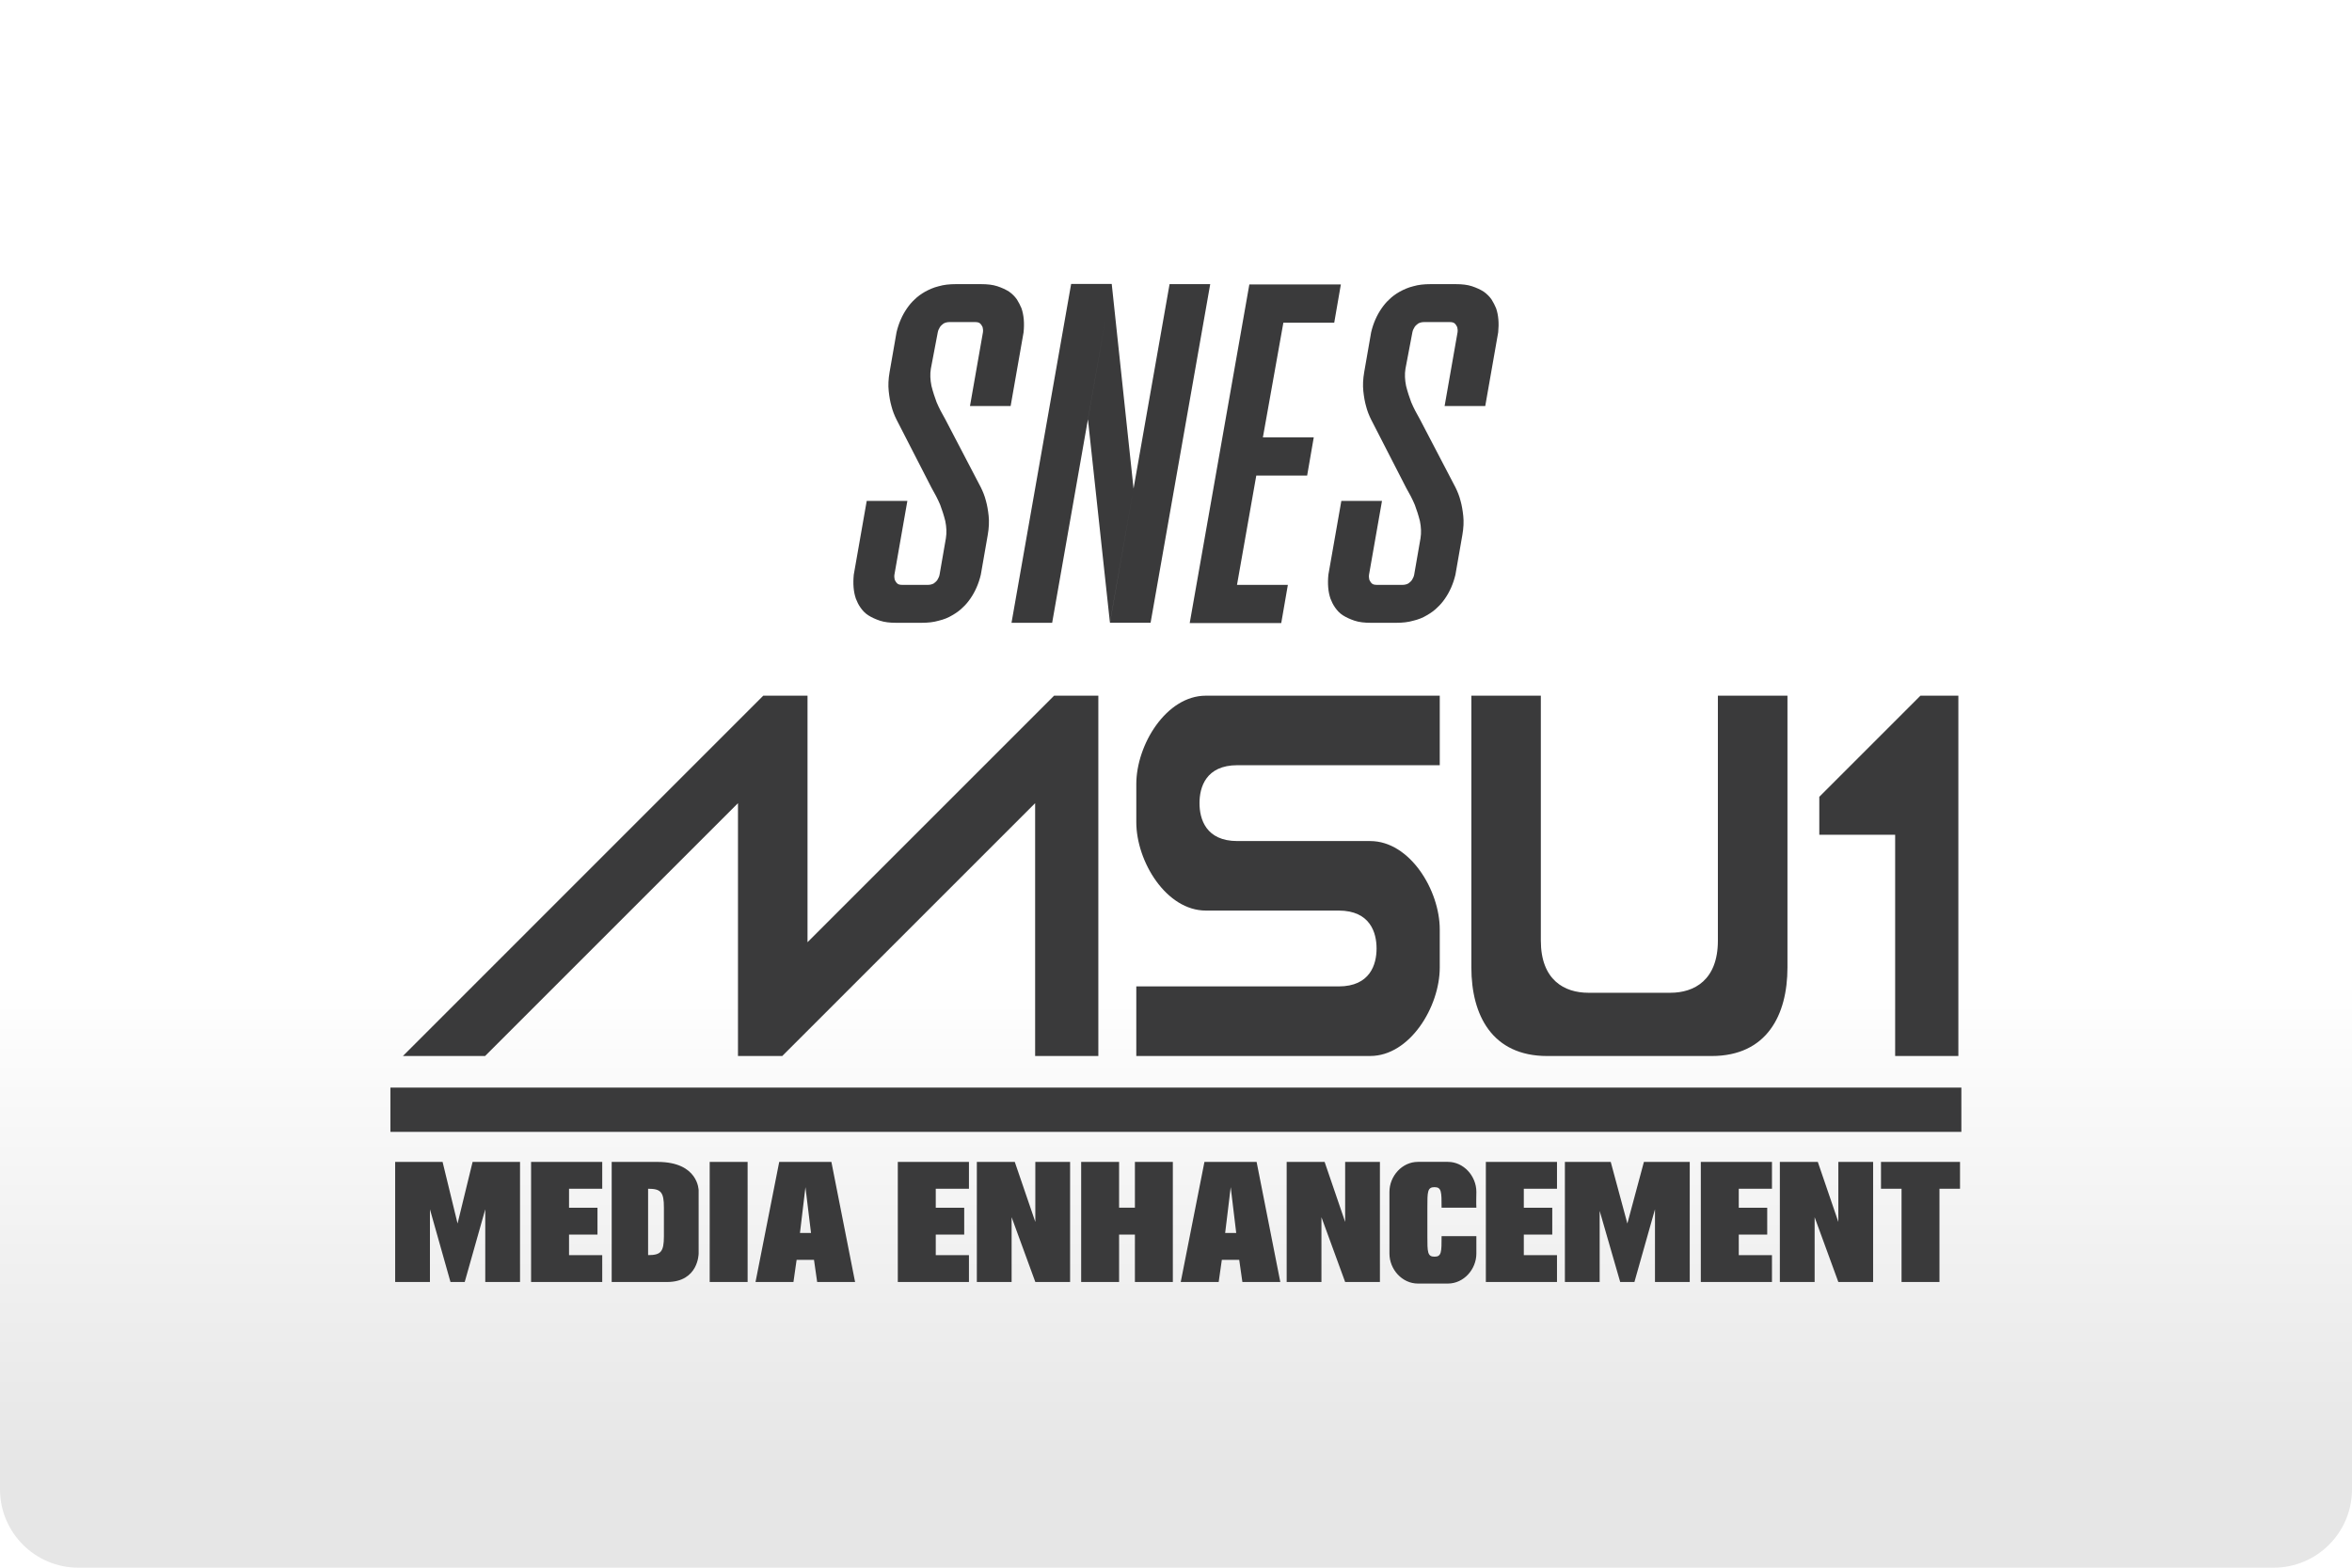
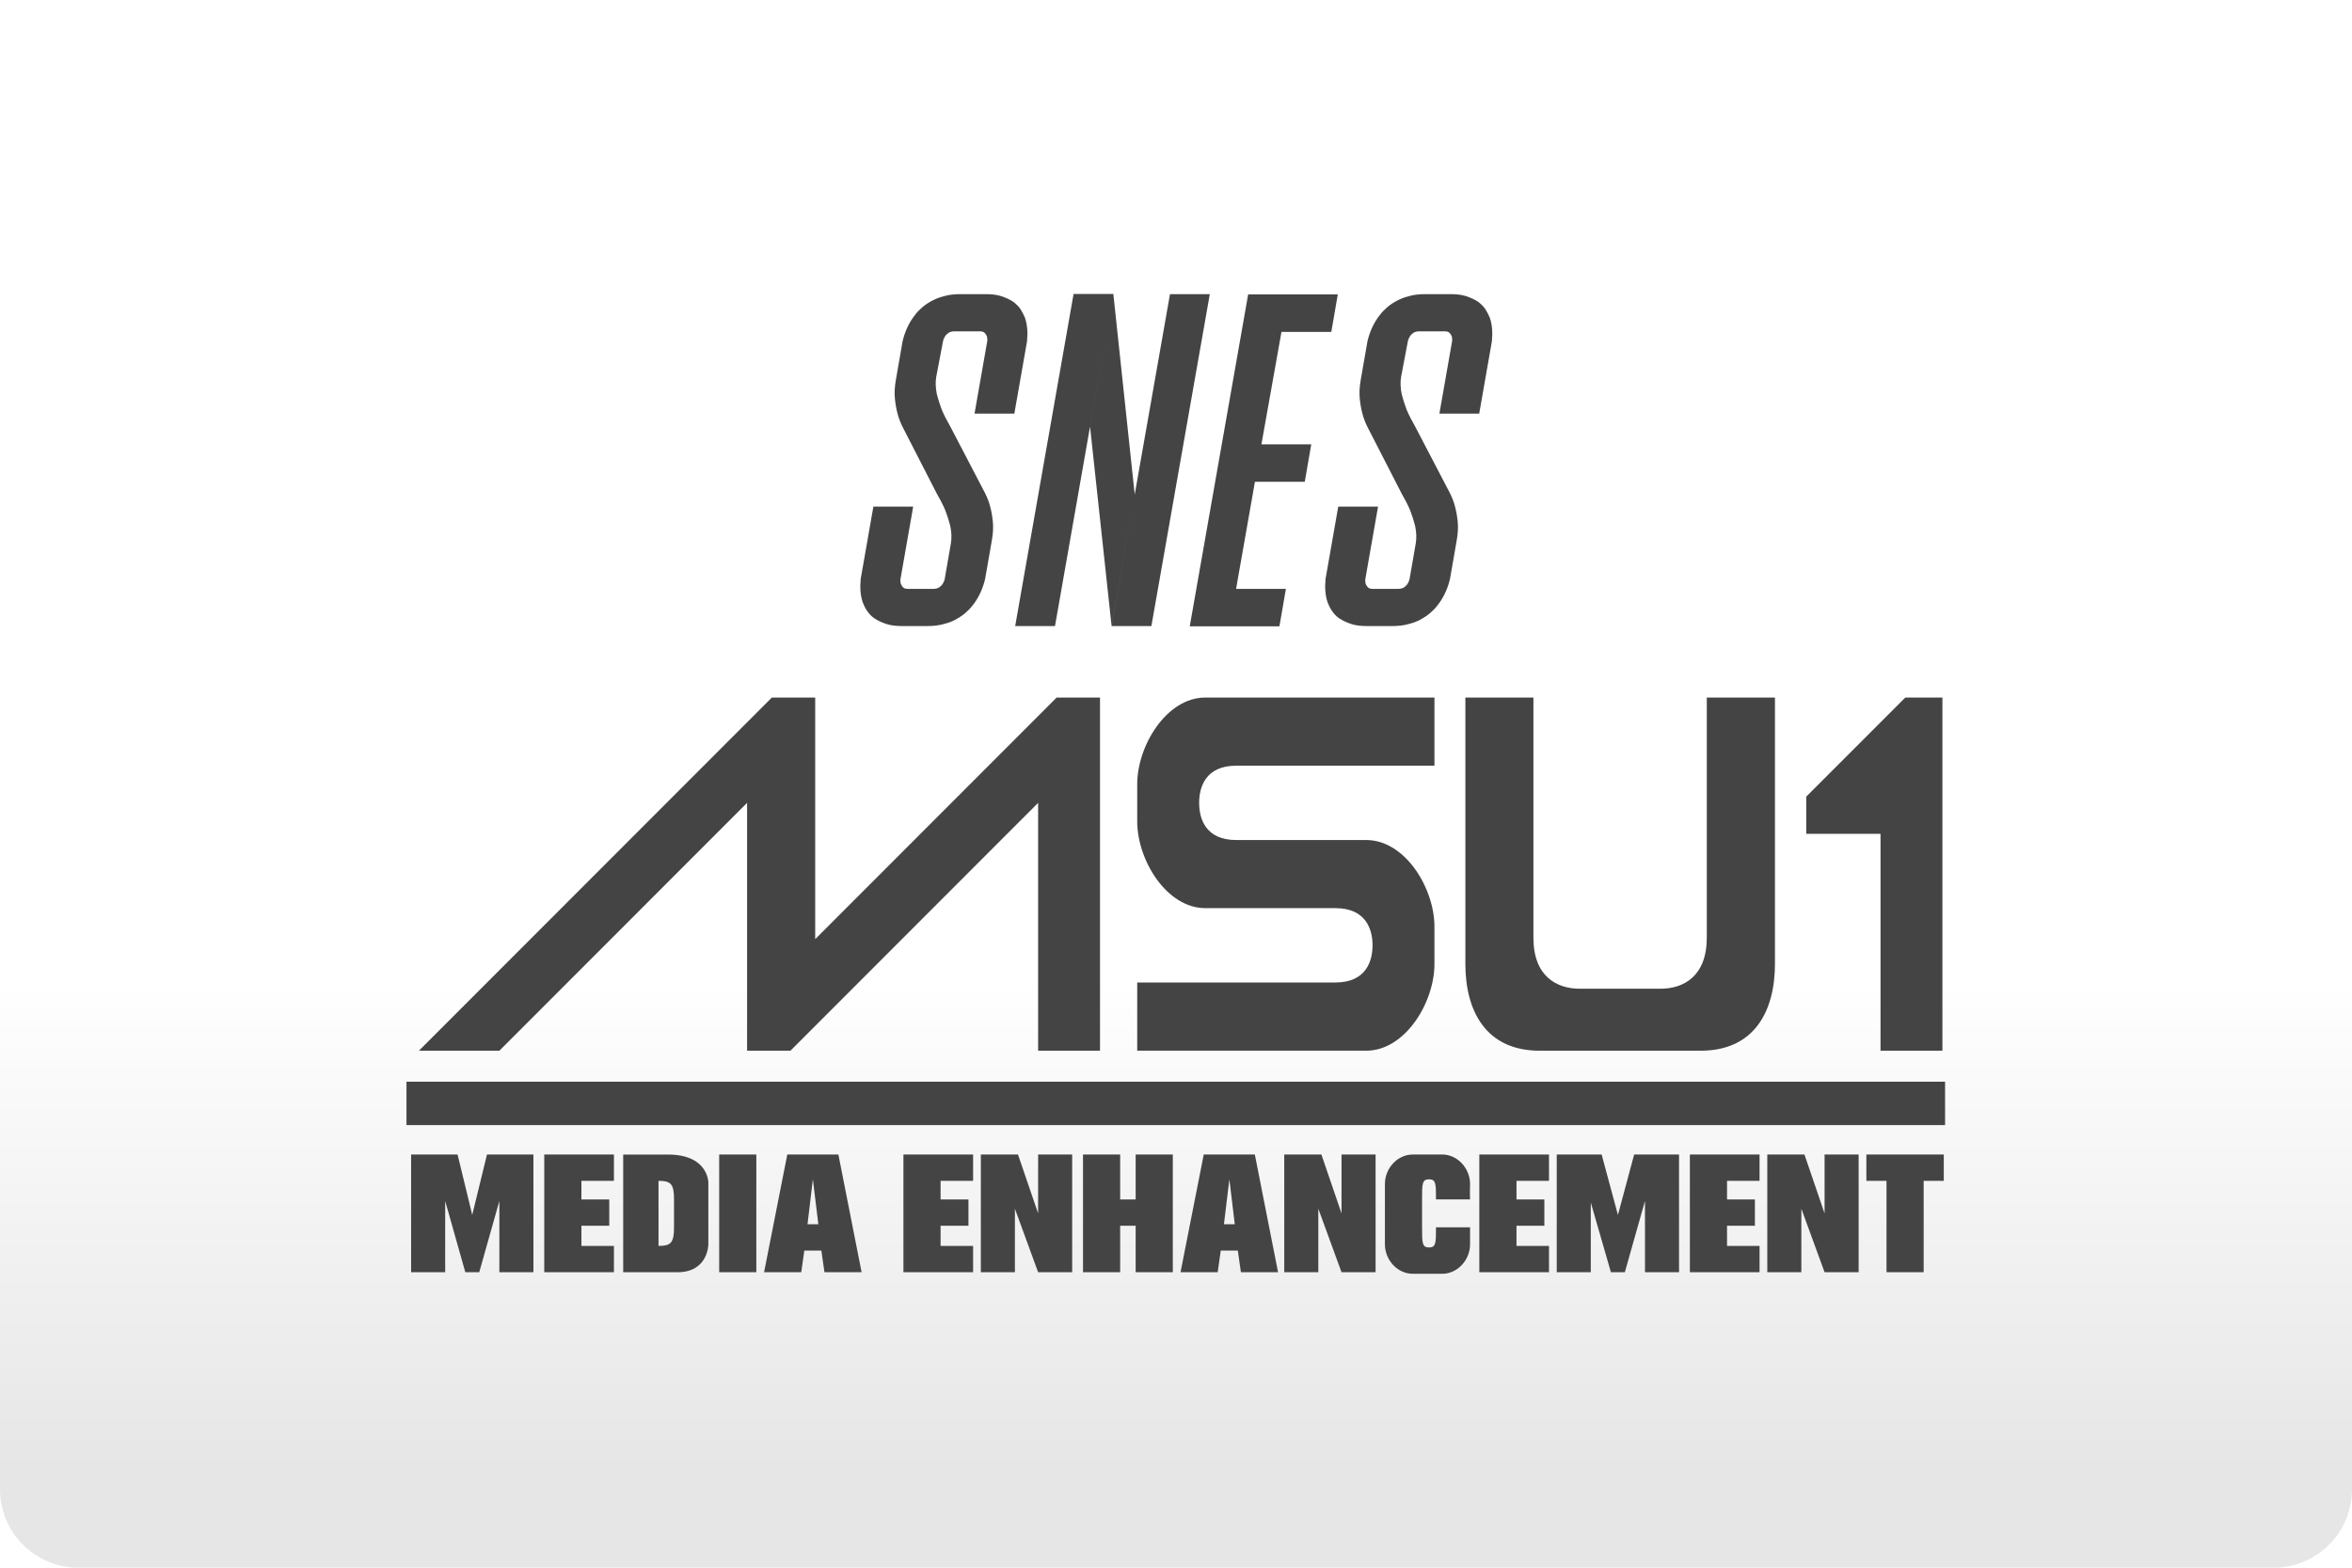
<svg xmlns="http://www.w3.org/2000/svg" width="480" height="320" version="1.1" viewBox="0 0 480 320">
  <defs>
    <linearGradient id="a" x2="0" y1="200" y2="300" gradientUnits="userSpaceOnUse">
      <stop stop-color="#fff" offset="0" />
      <stop stop-color="#e6e6e6" offset="1" />
    </linearGradient>
  </defs>
  <rect width="480" height="320" ry="16" fill="url(#a)" />
-   <path d="m218.6 57.96-12.17 69.17h8.295l12.16-69.17h-8.283zm8.283 0-4.853 27.65 4.484 41.47 4.824-27.35zm4.455 41.77-4.82 27.39h8.295l12.17-69.12h-8.295zm-36.27-41.73c-1.29 0-2.457 0.122-3.502 0.43-1.044 0.246-1.967 0.677-2.766 1.107-0.86 0.492-1.536 0.983-2.15 1.598-0.614 0.553-1.105 1.167-1.535 1.781-0.983 1.413-1.72 3.073-2.15 4.916l-1.414 8.109c-0.246 1.413-0.306 2.704-0.184 3.871 0.123 1.168 0.307 2.212 0.553 3.072 0.246 0.983 0.615 1.905 1.045 2.766l7.127 13.89c0.676 1.168 1.29 2.334 1.781 3.502 0.369 0.983 0.738 2.09 1.045 3.318 0.246 1.229 0.307 2.396 0.123 3.502l-1.291 7.434c-0.062 0.369-0.245 0.738-0.43 1.045-0.184 0.307-0.429 0.492-0.736 0.738-0.307 0.184-0.739 0.307-1.23 0.307h-5.16c-0.492 0-0.86-0.061-1.106-0.307-0.246-0.246-0.369-0.492-0.492-0.738-0.061-0.307-0.122-0.676-0.06-1.045l2.641-15.05h-8.295l-2.641 15.05c-0.184 1.843-0.062 3.503 0.43 4.916 0.246 0.614 0.492 1.167 0.922 1.781 0.43 0.614 0.922 1.168 1.598 1.598 0.676 0.43 1.475 0.8 2.396 1.107 0.922 0.307 2.026 0.43 3.316 0.43h5.162c1.29 0 2.457-0.122 3.502-0.43 1.045-0.246 1.967-0.616 2.766-1.107 0.86-0.492 1.536-0.983 2.15-1.598 0.614-0.553 1.105-1.167 1.535-1.781 0.983-1.413 1.72-3.073 2.15-4.916l1.414-8.109c0.246-1.413 0.306-2.704 0.184-3.871-0.123-1.167-0.307-2.212-0.553-3.072-0.246-0.983-0.615-1.905-1.045-2.766l-7.25-13.89c-0.676-1.167-1.29-2.334-1.781-3.502-0.369-0.983-0.738-2.09-1.045-3.318-0.246-1.229-0.307-2.396-0.123-3.502l1.414-7.434c0.062-0.369 0.245-0.738 0.43-1.045 0.184-0.307 0.429-0.492 0.736-0.738 0.307-0.184 0.739-0.307 1.23-0.307h5.16c0.491 0 0.86 0.061 1.106 0.307 0.246 0.246 0.369 0.492 0.492 0.738 0.062 0.307 0.124 0.676 0.062 1.045l-2.643 15.05h8.295l2.643-15.05c0.184-1.843 0.06-3.503-0.432-4.916-0.246-0.614-0.553-1.167-0.922-1.781-0.43-0.614-0.92-1.106-1.596-1.598-0.676-0.43-1.475-0.8-2.396-1.107-0.922-0.307-2.028-0.43-3.318-0.43h-5.162zm96.86 0c-1.29 0-2.457 0.122-3.502 0.43-1.044 0.246-1.967 0.677-2.766 1.107-0.86 0.492-1.536 0.983-2.15 1.598-0.614 0.553-1.105 1.167-1.535 1.781-0.983 1.413-1.72 3.073-2.15 4.916l-1.414 8.109c-0.246 1.413-0.306 2.704-0.184 3.871 0.123 1.168 0.307 2.212 0.553 3.072 0.246 0.983 0.615 1.905 1.045 2.766l7.127 13.89c0.676 1.168 1.29 2.334 1.781 3.502 0.369 0.983 0.738 2.09 1.045 3.318 0.246 1.229 0.307 2.396 0.123 3.502l-1.291 7.434c-0.062 0.369-0.245 0.738-0.43 1.045-0.184 0.307-0.429 0.492-0.736 0.738-0.307 0.184-0.739 0.307-1.23 0.307h-5.16c-0.492 0-0.862-0.061-1.107-0.307-0.246-0.246-0.367-0.492-0.49-0.738-0.061-0.307-0.124-0.676-0.062-1.045l2.643-15.05h-8.295l-2.643 15.05c-0.184 1.843-0.06 3.503 0.432 4.916 0.246 0.614 0.492 1.167 0.922 1.781 0.43 0.614 0.92 1.168 1.596 1.598 0.676 0.43 1.475 0.8 2.396 1.107 0.922 0.307 2.028 0.43 3.318 0.43h5.162c1.29 0 2.457-0.122 3.502-0.43 1.045-0.246 1.967-0.616 2.766-1.107 0.86-0.492 1.536-0.983 2.15-1.598 0.614-0.553 1.105-1.167 1.535-1.781 0.983-1.413 1.72-3.073 2.15-4.916l1.414-8.109c0.246-1.413 0.306-2.704 0.184-3.871-0.123-1.167-0.307-2.212-0.553-3.072-0.246-0.983-0.615-1.905-1.045-2.766l-7.25-13.89c-0.676-1.167-1.29-2.334-1.781-3.502-0.369-0.983-0.738-2.09-1.045-3.318-0.246-1.229-0.307-2.396-0.123-3.502l1.412-7.434c0.062-0.369 0.247-0.738 0.432-1.045 0.184-0.307 0.429-0.492 0.736-0.738 0.307-0.184 0.737-0.307 1.228-0.307h5.162c0.491 0 0.86 0.061 1.106 0.307 0.246 0.246 0.369 0.492 0.492 0.738 0.062 0.307 0.122 0.676 0.06 1.045l-2.641 15.05h8.295l2.641-15.05c0.184-1.843 0.062-3.503-0.43-4.916-0.246-0.614-0.553-1.167-0.922-1.781-0.43-0.614-0.922-1.106-1.598-1.598-0.676-0.43-1.475-0.8-2.396-1.107-0.922-0.307-2.026-0.43-3.316-0.43h-5.162zm-36.96 0.063-12.17 69.12h18.68l1.352-7.803h-10.38l3.932-22.3h10.38l1.352-7.803h-10.38l4.178-23.41h10.38l1.352-7.803-18.68-2e-3zm144.7 83.94-7.742 2e-3 -20.64 20.64v7.742h15.48v45.16h12.9v-73.55zm-243.9 2e-3 -73.54 73.55h16.77l51.61-51.61v51.61h9.033l51.61-51.61v51.61h12.9v-73.55h-9.031l-50.32 50.32v-50.32h-9.035zm90.32 0c-8.064 0-14.19 10-14.19 18.06v7.742c0 8.064 6.128 18.06 14.19 18.06h27.1c6.452 0 7.744 4.516 7.744 7.742s-1.293 7.74-7.744 7.74h-41.29v14.2h47.74c8.064 0 14.19-10 14.19-18.07v-7.74c0-8.064-6.127-18.06-14.19-18.06h-27.1c-6.452 0-7.742-4.516-7.742-7.742s1.291-7.742 7.742-7.742h41.29v-14.19zm54.19 0v55.48c0 9.677 4.194 18.07 15.48 18.07h33.55c11.29 0 15.48-8.389 15.48-18.07v-55.48h-14.2v50c0 8.064-4.837 10.64-9.676 10.64h-16.78c-4.838 0-9.676-2.58-9.676-10.64v-50h-14.2zm-220.6 80v9.029h320.6v-9.029zm0.967 15.16v24.52h7.098v-14.84l4.193 14.84h2.904l4.193-14.84v14.84h7.096v-24.52h-9.678l-3.07 12.58-3.059-12.58h-9.678zm27.74 0v24.52h14.52v-5.484h-6.775v-4.195h5.806v-5.482h-5.806v-3.871h6.775v-5.484h-14.52zm16.45 0v24.52h11.29c6.452 0 6.453-5.806 6.453-5.806v-12.9s-2e-3 -5.806-8.389-5.806h-9.353zm20 0v24.52h7.74v-24.52zm14.19 0-4.838 24.52h7.742l0.644-4.516h3.549l0.646 4.516h7.74l-4.838-24.52h-10.65zm24.2 0v24.52h14.52v-5.484h-6.773v-4.195h5.806v-5.482h-5.806v-3.871h6.773v-5.484h-14.52zm16.13 0v24.52h7.096v-13.23l4.84 13.23h7.096v-24.52h-7.096v12.26l-4.195-12.26zm21.29 0v24.52h7.742v-9.68h3.227v9.68h7.742v-24.52h-7.742v9.355h-3.227v-9.355zm25.16 0-4.838 24.52h7.742l0.644-4.516h3.549l0.646 4.516h7.74l-4.838-24.52h-10.65zm16.78 0v24.52h7.098v-13.23l4.838 13.23h7.096v-24.52h-7.096v12.26l-4.193-12.26h-7.742zm26.78 0c-3.226 0-5.806 2.903-5.806 6.129v12.58c0 3.226 2.581 6.129 5.806 6.129h6.129c3.226 0 5.806-2.903 5.806-6.129v-3.549h-7.098c0 3.226 5.2e-4 4.193-1.441 4.193-1.461 0-1.461-0.968-1.461-4.193v-5.806c0-3.226-4.4e-4 -4.193 1.451-4.193 1.452 0 1.451 0.968 1.451 4.193h7.098c-0.055-0.684 0-3.226 0-3.226 0-3.226-2.581-6.129-5.806-6.129h-6.129zm13.87 0v24.52h14.52v-5.484h-6.773v-4.195h5.806v-5.482h-5.806v-3.871h6.773v-5.484h-14.52zm16.13 0v24.52h7.096v-14.52l4.193 14.52h2.902l4.195-14.84v14.84h7.096v-24.52h-9.353l-3.379 12.58-3.396-12.58h-9.353zm27.74 0v24.52h14.52v-5.484h-6.775v-4.195h5.806v-5.482h-5.806v-3.871h6.775v-5.484h-14.52zm16.13 0v24.52h7.098v-13.23l4.838 13.23h7.098v-24.52h-7.098v12.26l-4.193-12.26zm20.64 0v5.486h4.195v19.03h7.742v-19.03h4.193v-5.486h-16.13zm-219.5 5.162 1.139 9.353h-2.256zm86.79 0 1.125 9.353h-2.258zm-118.9 0.324c2.581 0 3.239 0.637 3.227 3.869v5.806c0 3.226-0.646 3.871-3.227 3.871v-13.55z" fill="#3a3a3b" />
+   <path d="m219.1 60-11.92 67.8h8.124l11.91-67.8h-8.112zm8.112 0-4.753 27.1 4.392 40.65 4.725-26.81zm4.363 40.94-4.721 26.85h8.124l11.92-67.75h-8.124zm-35.52-40.9c-1.263 0-2.406 0.12-3.43 0.421-1.023 0.241-1.927 0.664-2.709 1.085-0.843 0.482-1.504 0.964-2.106 1.566-0.602 0.542-1.082 1.144-1.503 1.746-0.963 1.385-1.685 3.012-2.106 4.819l-1.385 7.948c-0.241 1.385-0.3 2.65-0.18 3.794 0.12 1.145 0.301 2.168 0.541 3.011 0.241 0.964 0.602 1.867 1.024 2.711l6.98 13.61c0.662 1.145 1.263 2.288 1.744 3.433 0.361 0.964 0.722 2.049 1.023 3.252 0.241 1.205 0.301 2.349 0.12 3.433l-1.264 7.287c-0.06 0.361-0.24 0.723-0.421 1.024-0.18 0.301-0.42 0.483-0.721 0.724-0.301 0.181-0.724 0.3-1.205 0.3h-5.054c-0.481 0-0.842-0.06-1.083-0.3-0.241-0.241-0.362-0.483-0.482-0.724-0.06-0.301-0.12-0.663-0.059-1.024l2.587-14.75h-8.124l-2.587 14.75c-0.181 1.806-0.061 3.434 0.421 4.819 0.241 0.602 0.482 1.144 0.903 1.746 0.421 0.602 0.903 1.145 1.565 1.566 0.662 0.422 1.445 0.784 2.347 1.085 0.903 0.301 1.984 0.421 3.248 0.421h5.056c1.263 0 2.406-0.12 3.43-0.421 1.023-0.241 1.927-0.604 2.709-1.085 0.843-0.482 1.504-0.964 2.106-1.566 0.602-0.542 1.082-1.144 1.503-1.746 0.963-1.385 1.685-3.012 2.106-4.819l1.385-7.948c0.241-1.385 0.3-2.65 0.18-3.794-0.12-1.144-0.301-2.168-0.541-3.011-0.241-0.964-0.602-1.867-1.023-2.711l-7.101-13.61c-0.662-1.144-1.263-2.288-1.744-3.433-0.361-0.964-0.722-2.049-1.023-3.252-0.241-1.205-0.301-2.349-0.12-3.433l1.385-7.287c0.06-0.361 0.24-0.723 0.421-1.024 0.18-0.301 0.42-0.483 0.721-0.724 0.301-0.181 0.724-0.3 1.205-0.3h5.054c0.481 0 0.842 0.06 1.083 0.3 0.241 0.241 0.362 0.483 0.482 0.724 0.06 0.301 0.122 0.663 0.061 1.024l-2.589 14.75h8.124l2.589-14.75c0.18-1.806 0.059-3.434-0.423-4.819-0.241-0.602-0.542-1.144-0.903-1.746-0.421-0.602-0.901-1.084-1.563-1.566-0.662-0.422-1.445-0.784-2.347-1.085-0.903-0.301-1.986-0.421-3.25-0.421h-5.056zm94.87 0c-1.263 0-2.406 0.12-3.43 0.421-1.023 0.241-1.927 0.664-2.709 1.085-0.843 0.482-1.504 0.964-2.106 1.566-0.602 0.542-1.082 1.144-1.503 1.746-0.963 1.385-1.685 3.012-2.106 4.819l-1.385 7.948c-0.241 1.385-0.3 2.65-0.18 3.794 0.12 1.145 0.301 2.168 0.541 3.011 0.241 0.964 0.602 1.867 1.023 2.711l6.98 13.61c0.662 1.145 1.263 2.288 1.744 3.433 0.361 0.964 0.722 2.049 1.023 3.252 0.241 1.205 0.301 2.349 0.12 3.433l-1.264 7.287c-0.06 0.361-0.24 0.723-0.421 1.024-0.18 0.301-0.42 0.483-0.721 0.724-0.301 0.181-0.724 0.3-1.205 0.3h-5.054c-0.481 0-0.844-0.06-1.084-0.3-0.241-0.241-0.36-0.483-0.48-0.724-0.06-0.301-0.122-0.663-0.061-1.024l2.589-14.75h-8.124l-2.589 14.75c-0.181 1.806-0.059 3.434 0.423 4.819 0.241 0.602 0.482 1.144 0.903 1.746 0.421 0.602 0.901 1.145 1.563 1.566 0.662 0.422 1.445 0.784 2.347 1.085 0.903 0.301 1.986 0.421 3.25 0.421h5.056c1.263 0 2.406-0.12 3.43-0.421 1.023-0.241 1.927-0.604 2.709-1.085 0.843-0.482 1.504-0.964 2.106-1.566 0.602-0.542 1.082-1.144 1.503-1.746 0.963-1.385 1.685-3.012 2.106-4.819l1.385-7.948c0.241-1.385 0.3-2.65 0.18-3.794-0.12-1.144-0.301-2.168-0.541-3.011-0.241-0.964-0.602-1.867-1.023-2.711l-7.101-13.61c-0.662-1.144-1.263-2.288-1.744-3.433-0.361-0.964-0.722-2.049-1.023-3.252-0.241-1.205-0.301-2.349-0.12-3.433l1.383-7.287c0.06-0.361 0.242-0.723 0.423-1.024 0.18-0.301 0.42-0.483 0.721-0.724 0.301-0.181 0.722-0.3 1.203-0.3h5.056c0.481 0 0.842 0.06 1.083 0.3 0.241 0.241 0.362 0.483 0.482 0.724 0.06 0.301 0.12 0.663 0.059 1.024l-2.587 14.75h8.124l2.587-14.75c0.18-1.806 0.061-3.434-0.421-4.819-0.241-0.602-0.542-1.144-0.903-1.746-0.421-0.602-0.903-1.084-1.565-1.566-0.662-0.422-1.445-0.784-2.347-1.085-0.903-0.301-1.984-0.421-3.248-0.421h-5.056zm-36.2 0.061-11.92 67.75h18.3l1.324-7.648h-10.17l3.851-21.86h10.17l1.324-7.648h-10.17l4.092-22.95h10.17l1.324-7.648-18.3-2e-3zm141.7 82.28-7.583 2e-3 -20.22 20.23v7.589h15.16v44.27h12.63v-72.09zm-238.9 2e-3 -72.03 72.09h16.42l50.55-50.59v50.59h8.847l50.55-50.59v50.59h12.63v-72.09h-8.845l-49.28 49.32v-49.32h-8.849zm88.46 0c-7.898 0-13.9 9.802-13.9 17.7v7.589c0 7.904 6.002 17.7 13.9 17.7h26.54c6.319 0 7.585 4.427 7.585 7.589s-1.266 7.587-7.585 7.587h-40.44v13.92h46.76c7.898 0 13.9-9.802 13.9-17.71v-7.587c0-7.904-6.001-17.7-13.9-17.7h-26.54c-6.319 0-7.583-4.427-7.583-7.589s1.264-7.589 7.583-7.589h40.44v-13.91zm53.07 0v54.38c0 9.485 4.108 17.71 15.16 17.71h32.86c11.06 0 15.16-8.223 15.16-17.71v-54.38h-13.91v49.01c0 7.904-4.737 10.43-9.477 10.43h-16.43c-4.738 0-9.477-2.529-9.477-10.43v-49.01h-13.91zm-216.1 78.42v8.85h314v-8.85zm0.947 14.86v24.03h6.952v-14.55l4.107 14.55h2.844l4.107-14.55v14.55h6.95v-24.03h-9.479l-3.007 12.33-2.996-12.33h-9.479zm27.17 0v24.03h14.22v-5.375h-6.636v-4.112h5.686v-5.373h-5.686v-3.794h6.636v-5.375h-14.22zm16.11 0v24.03h11.06c6.319 0 6.32-5.691 6.32-5.691v-12.64s-2e-3 -5.691-8.216-5.691h-9.16zm19.59 0v24.03h7.581v-24.03zm13.9 0-4.738 24.03h7.583l0.631-4.427h3.476l0.633 4.427h7.581l-4.738-24.03h-10.43zm23.7 0v24.03h14.22v-5.375h-6.634v-4.112h5.686v-5.373h-5.686v-3.794h6.634v-5.375h-14.22zm15.8 0v24.03h6.95v-12.97l4.74 12.97h6.95v-24.03h-6.95v12.02l-4.109-12.02zm20.85 0v24.03h7.583v-9.488h3.161v9.488h7.583v-24.03h-7.583v9.17h-3.161v-9.17zm24.64 0-4.738 24.03h7.583l0.631-4.427h3.476l0.633 4.427h7.581l-4.738-24.03h-10.43zm16.43 0v24.03h6.952v-12.97l4.738 12.97h6.95v-24.03h-6.95v12.02l-4.107-12.02h-7.583zm26.23 0c-3.16 0-5.686 2.845-5.686 6.008v12.33c0 3.162 2.528 6.008 5.686 6.008h6.003c3.16 0 5.686-2.845 5.686-6.008v-3.479h-6.952c0 3.162 5.1e-4 4.11-1.411 4.11-1.431 0-1.431-0.948-1.431-4.11v-5.691c0-3.162-4.3e-4 -4.11 1.421-4.11 1.422 0 1.421 0.948 1.421 4.11h6.952c-0.054-0.67 0-3.162 0-3.162 0-3.162-2.528-6.008-5.686-6.008h-6.003zm13.58 0v24.03h14.22v-5.375h-6.634v-4.112h5.686v-5.373h-5.686v-3.794h6.634v-5.375h-14.22zm15.8 0v24.03h6.95v-14.23l4.107 14.23h2.842l4.109-14.55v14.55h6.95v-24.03h-9.16l-3.309 12.33-3.326-12.33h-9.16zm27.17 0v24.03h14.22v-5.375h-6.636v-4.112h5.686v-5.373h-5.686v-3.794h6.636v-5.375h-14.22zm15.8 0v24.03h6.952v-12.97l4.738 12.97h6.952v-24.03h-6.952v12.02l-4.107-12.02zm20.22 0v5.377h4.109v18.65h7.583v-18.65h4.107v-5.377zm-215 5.06 1.116 9.168h-2.21zm85 0 1.102 9.168h-2.212zm-116.5 0.318c2.528 0 3.172 0.624 3.161 3.792v5.691c0 3.162-0.633 3.794-3.161 3.794v-13.28z" fill="#444" />
</svg>
